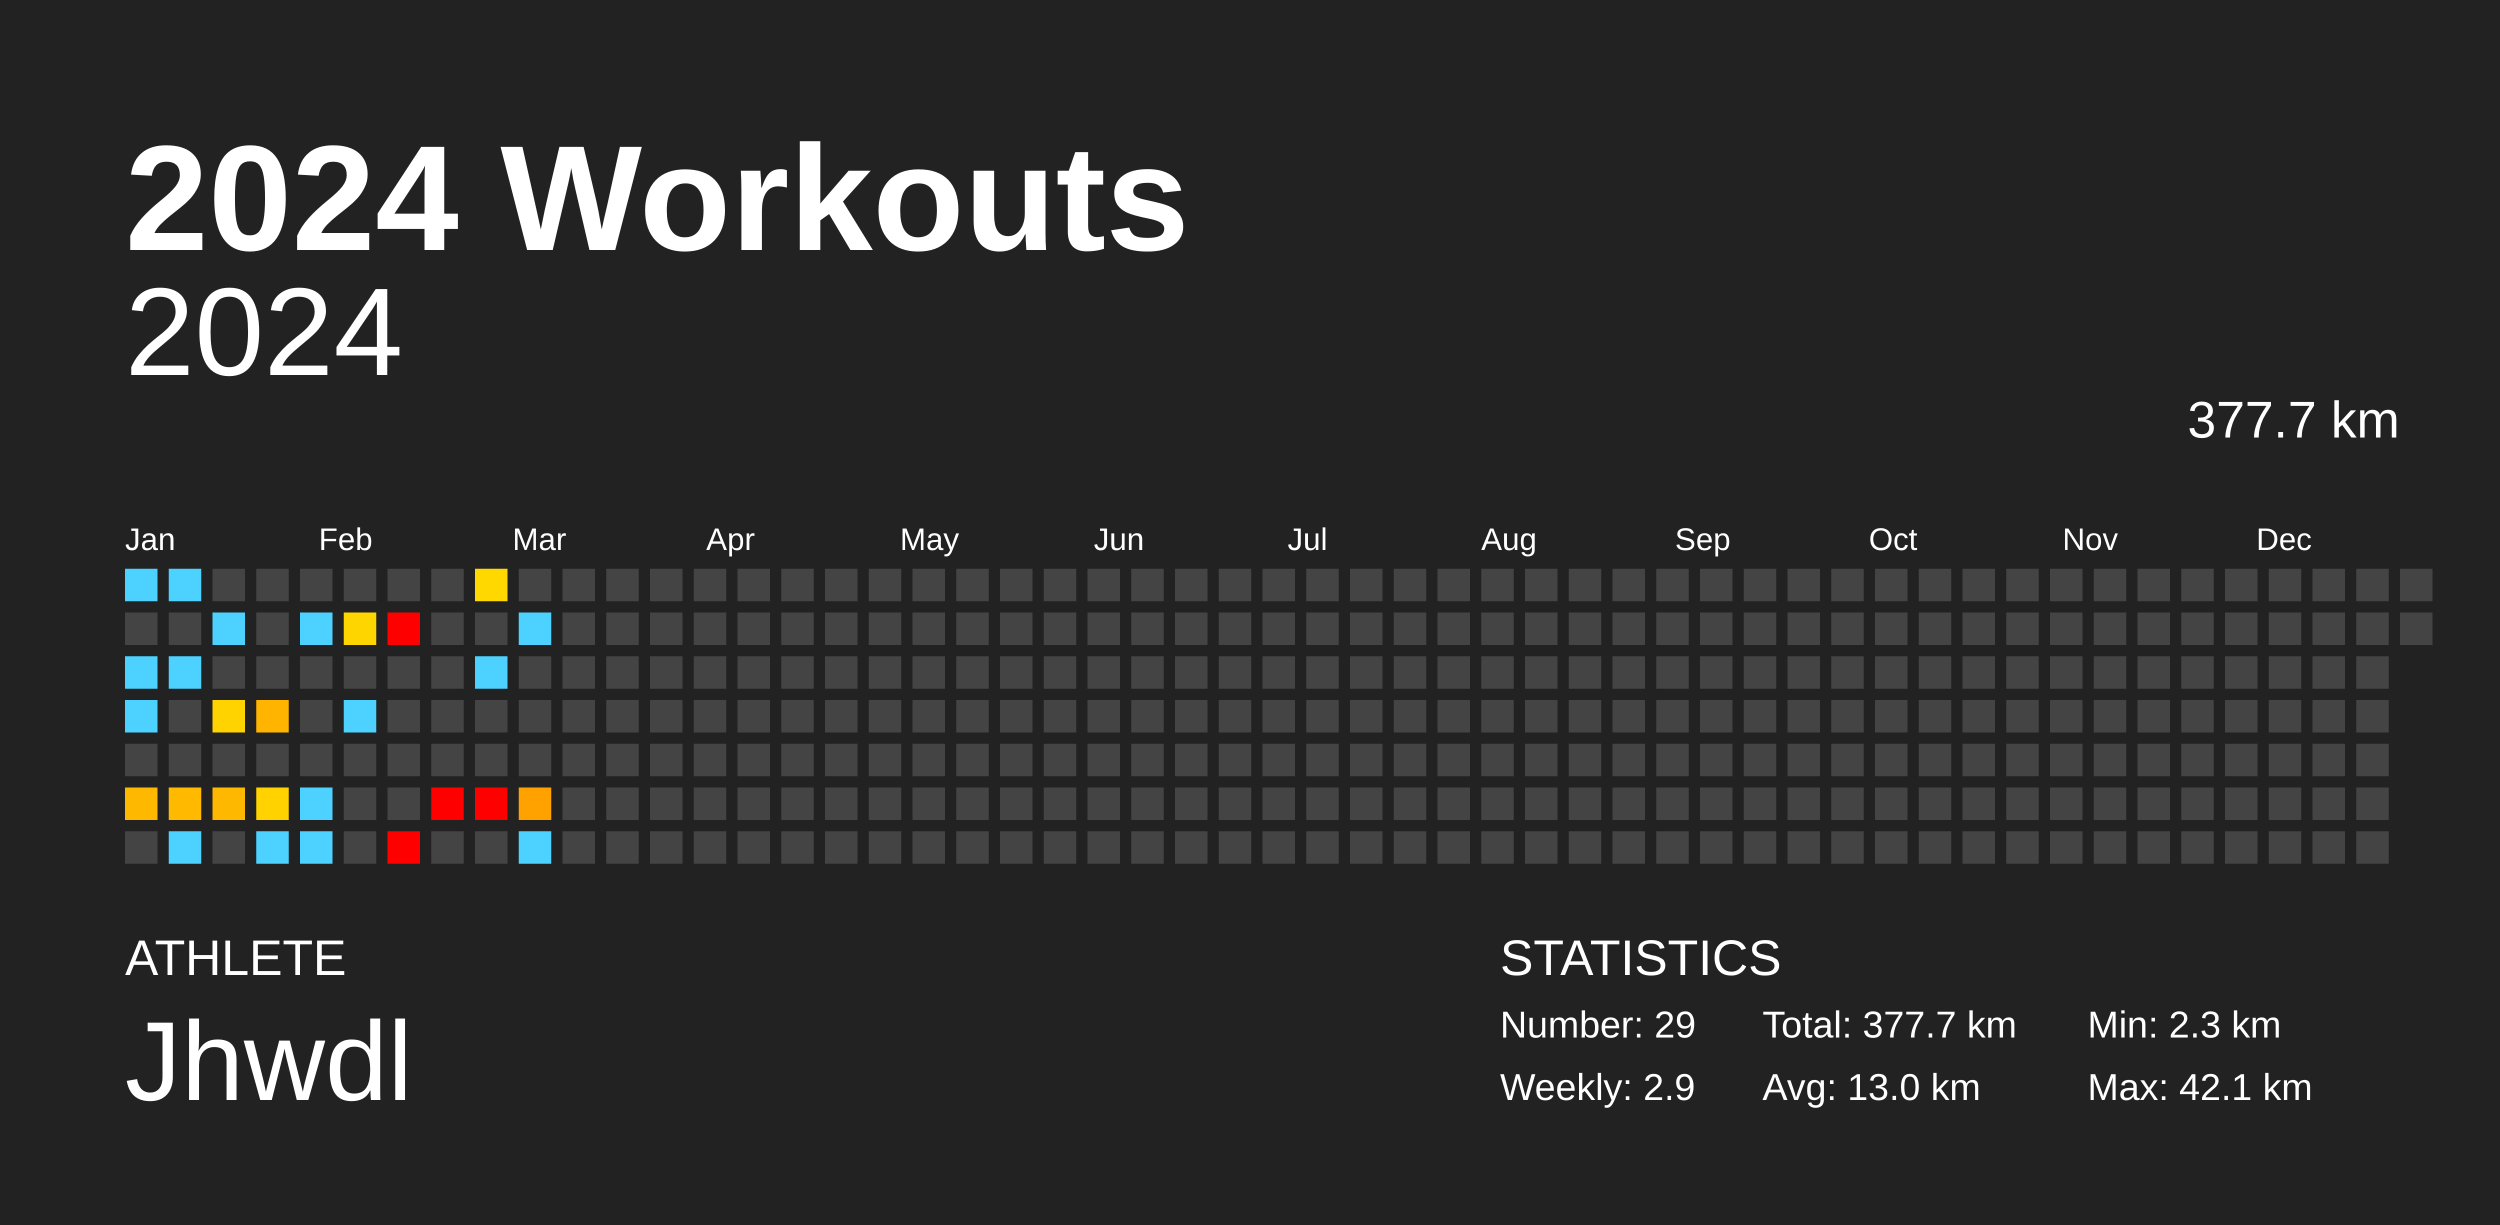
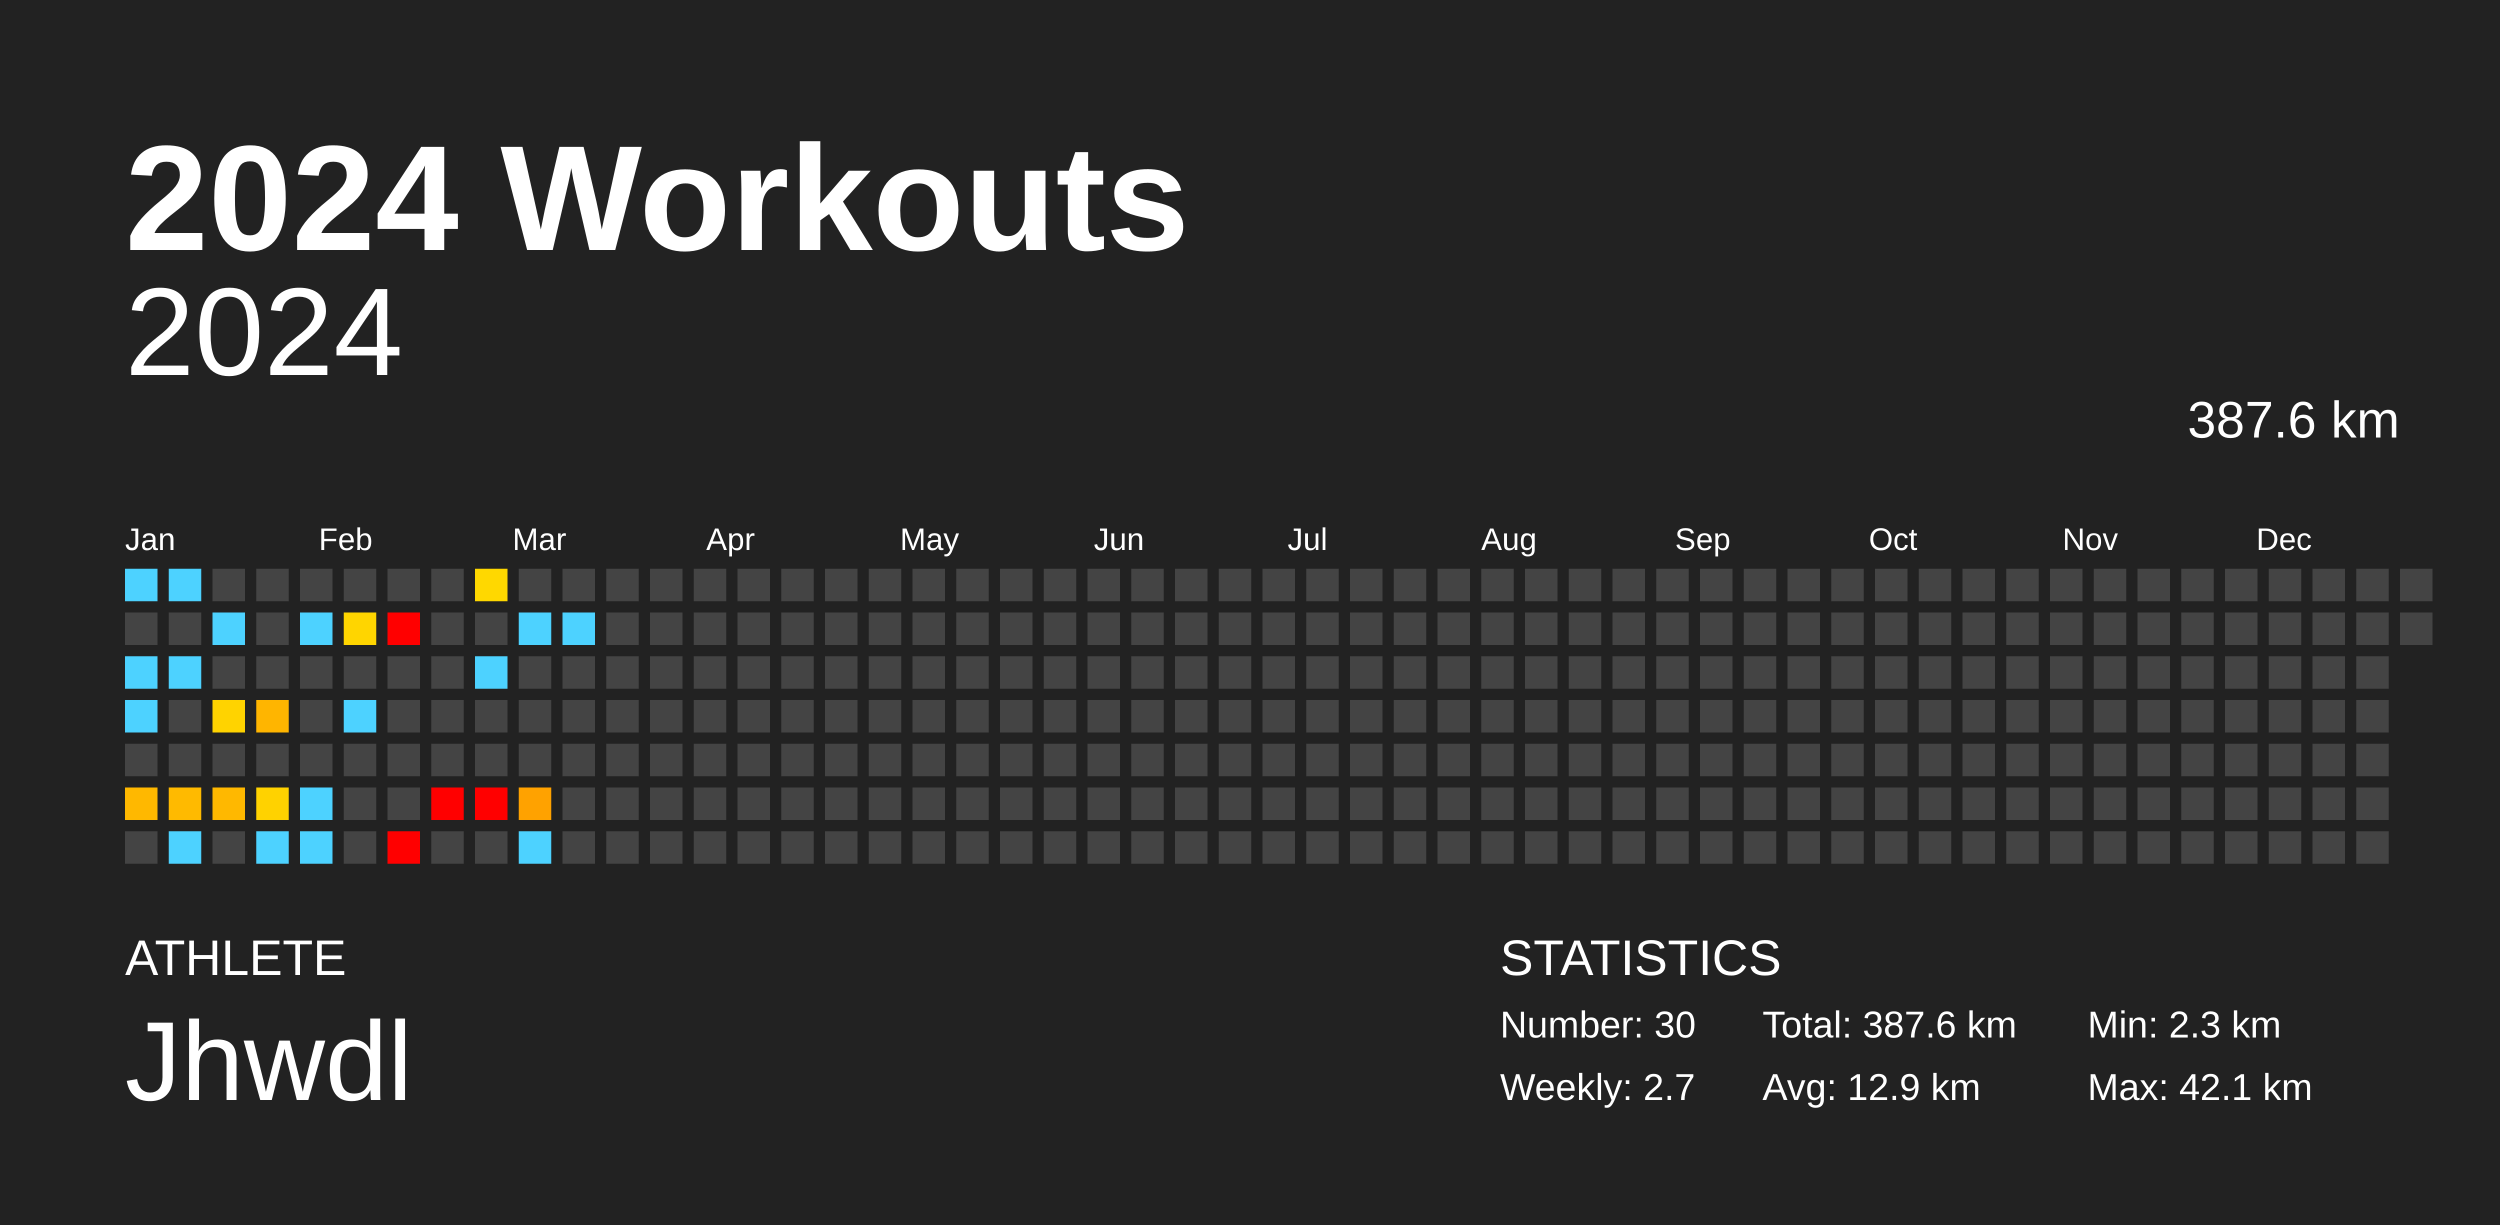
<svg xmlns="http://www.w3.org/2000/svg" baseProfile="full" height="98mm" version="1.1" viewBox="0,0,200,98" width="200mm">
  <defs />
  <rect fill="#222222" height="98" width="200" x="0" y="0" />
  <text fill="#FFFFFF" style="font-size:12px; font-family:Arial; font-weight:bold;" x="10" y="20">2024 Workouts</text>
  <text fill="#FFFFFF" style="font-size:4px; font-family:Arial" x="10" y="78">ATHLETE</text>
  <text fill="#FFFFFF" style="font-size:9px; font-family:Arial" x="10" y="88">Jhwdl</text>
  <text fill="#FFFFFF" style="font-size:4px; font-family:Arial" x="120" y="78">STATISTICS</text>
-   <text fill="#FFFFFF" style="font-size:3px; font-family:Arial" x="120" y="83">Number: 29</text>
-   <text fill="#FFFFFF" style="font-size:3px; font-family:Arial" x="120" y="88">Weekly: 2.9</text>
-   <text fill="#FFFFFF" style="font-size:3px; font-family:Arial" x="141" y="83">Total: 377.7 km</text>
-   <text fill="#FFFFFF" style="font-size:3px; font-family:Arial" x="141" y="88">Avg: 13.0 km</text>
+   <text fill="#FFFFFF" style="font-size:3px; font-family:Arial" x="120" y="83">Number: 30</text>
+   <text fill="#FFFFFF" style="font-size:3px; font-family:Arial" x="120" y="88">Weekly: 2.7</text>
+   <text fill="#FFFFFF" style="font-size:3px; font-family:Arial" x="141" y="83">Total: 387.6 km</text>
+   <text fill="#FFFFFF" style="font-size:3px; font-family:Arial" x="141" y="88">Avg: 12.9 km</text>
  <text fill="#FFFFFF" style="font-size:3px; font-family:Arial" x="167" y="83">Min: 2.3 km</text>
  <text fill="#FFFFFF" style="font-size:3px; font-family:Arial" x="167" y="88">Max: 42.1 km</text>
  <text alignment-baseline="hanging" fill="#FFFFFF" style="font-size:10.0px; font-family:Arial;" x="10" y="30">2024</text>
-   <text alignment-baseline="hanging" fill="#FFFFFF" style="font-size:4.125px; font-family:Arial;" x="175" y="35">377.7 km</text>
+   <text alignment-baseline="hanging" fill="#FFFFFF" style="font-size:4.125px; font-family:Arial;" x="175" y="35">387.6 km</text>
  <text fill="#FFFFFF" style="font-size:2.5px; font-family:Arial" x="10.0" y="44">Jan</text>
  <text fill="#FFFFFF" style="font-size:2.5px; font-family:Arial" x="25.5" y="44">Feb</text>
  <text fill="#FFFFFF" style="font-size:2.5px; font-family:Arial" x="41.0" y="44">Mar</text>
  <text fill="#FFFFFF" style="font-size:2.5px; font-family:Arial" x="56.5" y="44">Apr</text>
  <text fill="#FFFFFF" style="font-size:2.5px; font-family:Arial" x="72.0" y="44">May</text>
  <text fill="#FFFFFF" style="font-size:2.5px; font-family:Arial" x="87.5" y="44">Jun</text>
  <text fill="#FFFFFF" style="font-size:2.5px; font-family:Arial" x="103.0" y="44">Jul</text>
  <text fill="#FFFFFF" style="font-size:2.5px; font-family:Arial" x="118.5" y="44">Aug</text>
  <text fill="#FFFFFF" style="font-size:2.5px; font-family:Arial" x="134.0" y="44">Sep</text>
  <text fill="#FFFFFF" style="font-size:2.5px; font-family:Arial" x="149.5" y="44">Oct</text>
  <text fill="#FFFFFF" style="font-size:2.5px; font-family:Arial" x="165.0" y="44">Nov</text>
  <text fill="#FFFFFF" style="font-size:2.5px; font-family:Arial" x="180.5" y="44">Dec</text>
  <rect fill="#4dd2ff" height="2.6" width="2.6" x="10.0" y="45.5" />
  <rect fill="#444444" height="2.6" width="2.6" x="10.0" y="49.0" />
  <rect fill="#4dd2ff" height="2.6" width="2.6" x="10.0" y="52.5" />
  <rect fill="#4dd2ff" height="2.6" width="2.6" x="10.0" y="56.0" />
  <rect fill="#444444" height="2.6" width="2.6" x="10.0" y="59.5" />
  <rect fill="#ffb800" height="2.6" width="2.6" x="10.0" y="63.0" />
  <rect fill="#444444" height="2.6" width="2.6" x="10.0" y="66.5" />
  <rect fill="#4dd2ff" height="2.6" width="2.6" x="13.5" y="45.5" />
  <rect fill="#444444" height="2.6" width="2.6" x="13.5" y="49.0" />
  <rect fill="#4dd2ff" height="2.6" width="2.6" x="13.5" y="52.5" />
  <rect fill="#444444" height="2.6" width="2.6" x="13.5" y="56.0" />
  <rect fill="#444444" height="2.6" width="2.6" x="13.5" y="59.5" />
  <rect fill="#ffba00" height="2.6" width="2.6" x="13.5" y="63.0" />
  <rect fill="#4dd2ff" height="2.6" width="2.6" x="13.5" y="66.5" />
  <rect fill="#444444" height="2.6" width="2.6" x="17.0" y="45.5" />
  <rect fill="#4dd2ff" height="2.6" width="2.6" x="17.0" y="49.0" />
  <rect fill="#444444" height="2.6" width="2.6" x="17.0" y="52.5" />
  <rect fill="#ffd300" height="2.6" width="2.6" x="17.0" y="56.0" />
  <rect fill="#444444" height="2.6" width="2.6" x="17.0" y="59.5" />
  <rect fill="#ffb800" height="2.6" width="2.6" x="17.0" y="63.0" />
  <rect fill="#444444" height="2.6" width="2.6" x="17.0" y="66.5" />
  <rect fill="#444444" height="2.6" width="2.6" x="20.5" y="45.5" />
  <rect fill="#444444" height="2.6" width="2.6" x="20.5" y="49.0" />
  <rect fill="#444444" height="2.6" width="2.6" x="20.5" y="52.5" />
  <rect fill="#ffb500" height="2.6" width="2.6" x="20.5" y="56.0" />
  <rect fill="#444444" height="2.6" width="2.6" x="20.5" y="59.5" />
  <rect fill="#ffd200" height="2.6" width="2.6" x="20.5" y="63.0" />
  <rect fill="#4dd2ff" height="2.6" width="2.6" x="20.5" y="66.5" />
  <rect fill="#444444" height="2.6" width="2.6" x="24.0" y="45.5" />
  <rect fill="#4dd2ff" height="2.6" width="2.6" x="24.0" y="49.0" />
  <rect fill="#444444" height="2.6" width="2.6" x="24.0" y="52.5" />
  <rect fill="#444444" height="2.6" width="2.6" x="24.0" y="56.0" />
  <rect fill="#444444" height="2.6" width="2.6" x="24.0" y="59.5" />
  <rect fill="#4dd2ff" height="2.6" width="2.6" x="24.0" y="63.0" />
  <rect fill="#4dd2ff" height="2.6" width="2.6" x="24.0" y="66.5" />
  <rect fill="#444444" height="2.6" width="2.6" x="27.5" y="45.5" />
  <rect fill="#ffd500" height="2.6" width="2.6" x="27.5" y="49.0" />
  <rect fill="#444444" height="2.6" width="2.6" x="27.5" y="52.5" />
  <rect fill="#4dd2ff" height="2.6" width="2.6" x="27.5" y="56.0" />
  <rect fill="#444444" height="2.6" width="2.6" x="27.5" y="59.5" />
  <rect fill="#444444" height="2.6" width="2.6" x="27.5" y="63.0" />
  <rect fill="#444444" height="2.6" width="2.6" x="27.5" y="66.5" />
  <rect fill="#444444" height="2.6" width="2.6" x="31.0" y="45.5" />
  <rect fill="red" height="2.6" width="2.6" x="31.0" y="49.0" />
  <rect fill="#444444" height="2.6" width="2.6" x="31.0" y="52.5" />
  <rect fill="#444444" height="2.6" width="2.6" x="31.0" y="56.0" />
  <rect fill="#444444" height="2.6" width="2.6" x="31.0" y="59.5" />
  <rect fill="#444444" height="2.6" width="2.6" x="31.0" y="63.0" />
  <rect fill="red" height="2.6" width="2.6" x="31.0" y="66.5" />
  <rect fill="#444444" height="2.6" width="2.6" x="34.5" y="45.5" />
  <rect fill="#444444" height="2.6" width="2.6" x="34.5" y="49.0" />
  <rect fill="#444444" height="2.6" width="2.6" x="34.5" y="52.5" />
  <rect fill="#444444" height="2.6" width="2.6" x="34.5" y="56.0" />
  <rect fill="#444444" height="2.6" width="2.6" x="34.5" y="59.5" />
  <rect fill="red" height="2.6" width="2.6" x="34.5" y="63.0" />
  <rect fill="#444444" height="2.6" width="2.6" x="34.5" y="66.5" />
  <rect fill="#ffd800" height="2.6" width="2.6" x="38.0" y="45.5" />
  <rect fill="#444444" height="2.6" width="2.6" x="38.0" y="49.0" />
  <rect fill="#4dd2ff" height="2.6" width="2.6" x="38.0" y="52.5" />
  <rect fill="#444444" height="2.6" width="2.6" x="38.0" y="56.0" />
  <rect fill="#444444" height="2.6" width="2.6" x="38.0" y="59.5" />
  <rect fill="red" height="2.6" width="2.6" x="38.0" y="63.0" />
  <rect fill="#444444" height="2.6" width="2.6" x="38.0" y="66.5" />
  <rect fill="#444444" height="2.6" width="2.6" x="41.5" y="45.5" />
  <rect fill="#4dd2ff" height="2.6" width="2.6" x="41.5" y="49.0" />
  <rect fill="#444444" height="2.6" width="2.6" x="41.5" y="52.5" />
  <rect fill="#444444" height="2.6" width="2.6" x="41.5" y="56.0" />
  <rect fill="#444444" height="2.6" width="2.6" x="41.5" y="59.5" />
  <rect fill="#ffa200" height="2.6" width="2.6" x="41.5" y="63.0" />
  <rect fill="#4dd2ff" height="2.6" width="2.6" x="41.5" y="66.5" />
  <rect fill="#444444" height="2.6" width="2.6" x="45.0" y="45.5" />
-   <rect fill="#444444" height="2.6" width="2.6" x="45.0" y="49.0" />
+   <rect fill="#4dd2ff" height="2.6" width="2.6" x="45.0" y="49.0" />
  <rect fill="#444444" height="2.6" width="2.6" x="45.0" y="52.5" />
  <rect fill="#444444" height="2.6" width="2.6" x="45.0" y="56.0" />
  <rect fill="#444444" height="2.6" width="2.6" x="45.0" y="59.5" />
  <rect fill="#444444" height="2.6" width="2.6" x="45.0" y="63.0" />
  <rect fill="#444444" height="2.6" width="2.6" x="45.0" y="66.5" />
  <rect fill="#444444" height="2.6" width="2.6" x="48.5" y="45.5" />
  <rect fill="#444444" height="2.6" width="2.6" x="48.5" y="49.0" />
  <rect fill="#444444" height="2.6" width="2.6" x="48.5" y="52.5" />
  <rect fill="#444444" height="2.6" width="2.6" x="48.5" y="56.0" />
  <rect fill="#444444" height="2.6" width="2.6" x="48.5" y="59.5" />
  <rect fill="#444444" height="2.6" width="2.6" x="48.5" y="63.0" />
  <rect fill="#444444" height="2.6" width="2.6" x="48.5" y="66.5" />
  <rect fill="#444444" height="2.6" width="2.6" x="52.0" y="45.5" />
  <rect fill="#444444" height="2.6" width="2.6" x="52.0" y="49.0" />
  <rect fill="#444444" height="2.6" width="2.6" x="52.0" y="52.5" />
  <rect fill="#444444" height="2.6" width="2.6" x="52.0" y="56.0" />
  <rect fill="#444444" height="2.6" width="2.6" x="52.0" y="59.5" />
  <rect fill="#444444" height="2.6" width="2.6" x="52.0" y="63.0" />
  <rect fill="#444444" height="2.6" width="2.6" x="52.0" y="66.5" />
  <rect fill="#444444" height="2.6" width="2.6" x="55.5" y="45.5" />
  <rect fill="#444444" height="2.6" width="2.6" x="55.5" y="49.0" />
  <rect fill="#444444" height="2.6" width="2.6" x="55.5" y="52.5" />
  <rect fill="#444444" height="2.6" width="2.6" x="55.5" y="56.0" />
  <rect fill="#444444" height="2.6" width="2.6" x="55.5" y="59.5" />
  <rect fill="#444444" height="2.6" width="2.6" x="55.5" y="63.0" />
  <rect fill="#444444" height="2.6" width="2.6" x="55.5" y="66.5" />
  <rect fill="#444444" height="2.6" width="2.6" x="59.0" y="45.5" />
  <rect fill="#444444" height="2.6" width="2.6" x="59.0" y="49.0" />
  <rect fill="#444444" height="2.6" width="2.6" x="59.0" y="52.5" />
  <rect fill="#444444" height="2.6" width="2.6" x="59.0" y="56.0" />
  <rect fill="#444444" height="2.6" width="2.6" x="59.0" y="59.5" />
  <rect fill="#444444" height="2.6" width="2.6" x="59.0" y="63.0" />
  <rect fill="#444444" height="2.6" width="2.6" x="59.0" y="66.5" />
  <rect fill="#444444" height="2.6" width="2.6" x="62.5" y="45.5" />
  <rect fill="#444444" height="2.6" width="2.6" x="62.5" y="49.0" />
  <rect fill="#444444" height="2.6" width="2.6" x="62.5" y="52.5" />
  <rect fill="#444444" height="2.6" width="2.6" x="62.5" y="56.0" />
  <rect fill="#444444" height="2.6" width="2.6" x="62.5" y="59.5" />
  <rect fill="#444444" height="2.6" width="2.6" x="62.5" y="63.0" />
  <rect fill="#444444" height="2.6" width="2.6" x="62.5" y="66.5" />
  <rect fill="#444444" height="2.6" width="2.6" x="66.0" y="45.5" />
  <rect fill="#444444" height="2.6" width="2.6" x="66.0" y="49.0" />
  <rect fill="#444444" height="2.6" width="2.6" x="66.0" y="52.5" />
  <rect fill="#444444" height="2.6" width="2.6" x="66.0" y="56.0" />
  <rect fill="#444444" height="2.6" width="2.6" x="66.0" y="59.5" />
  <rect fill="#444444" height="2.6" width="2.6" x="66.0" y="63.0" />
  <rect fill="#444444" height="2.6" width="2.6" x="66.0" y="66.5" />
  <rect fill="#444444" height="2.6" width="2.6" x="69.5" y="45.5" />
  <rect fill="#444444" height="2.6" width="2.6" x="69.5" y="49.0" />
  <rect fill="#444444" height="2.6" width="2.6" x="69.5" y="52.5" />
  <rect fill="#444444" height="2.6" width="2.6" x="69.5" y="56.0" />
  <rect fill="#444444" height="2.6" width="2.6" x="69.5" y="59.5" />
  <rect fill="#444444" height="2.6" width="2.6" x="69.5" y="63.0" />
  <rect fill="#444444" height="2.6" width="2.6" x="69.5" y="66.5" />
  <rect fill="#444444" height="2.6" width="2.6" x="73.0" y="45.5" />
  <rect fill="#444444" height="2.6" width="2.6" x="73.0" y="49.0" />
  <rect fill="#444444" height="2.6" width="2.6" x="73.0" y="52.5" />
  <rect fill="#444444" height="2.6" width="2.6" x="73.0" y="56.0" />
  <rect fill="#444444" height="2.6" width="2.6" x="73.0" y="59.5" />
  <rect fill="#444444" height="2.6" width="2.6" x="73.0" y="63.0" />
  <rect fill="#444444" height="2.6" width="2.6" x="73.0" y="66.5" />
  <rect fill="#444444" height="2.6" width="2.6" x="76.5" y="45.5" />
  <rect fill="#444444" height="2.6" width="2.6" x="76.5" y="49.0" />
  <rect fill="#444444" height="2.6" width="2.6" x="76.5" y="52.5" />
  <rect fill="#444444" height="2.6" width="2.6" x="76.5" y="56.0" />
  <rect fill="#444444" height="2.6" width="2.6" x="76.5" y="59.5" />
  <rect fill="#444444" height="2.6" width="2.6" x="76.5" y="63.0" />
  <rect fill="#444444" height="2.6" width="2.6" x="76.5" y="66.5" />
  <rect fill="#444444" height="2.6" width="2.6" x="80.0" y="45.5" />
  <rect fill="#444444" height="2.6" width="2.6" x="80.0" y="49.0" />
  <rect fill="#444444" height="2.6" width="2.6" x="80.0" y="52.5" />
  <rect fill="#444444" height="2.6" width="2.6" x="80.0" y="56.0" />
  <rect fill="#444444" height="2.6" width="2.6" x="80.0" y="59.5" />
  <rect fill="#444444" height="2.6" width="2.6" x="80.0" y="63.0" />
  <rect fill="#444444" height="2.6" width="2.6" x="80.0" y="66.5" />
  <rect fill="#444444" height="2.6" width="2.6" x="83.5" y="45.5" />
  <rect fill="#444444" height="2.6" width="2.6" x="83.5" y="49.0" />
  <rect fill="#444444" height="2.6" width="2.6" x="83.5" y="52.5" />
  <rect fill="#444444" height="2.6" width="2.6" x="83.5" y="56.0" />
  <rect fill="#444444" height="2.6" width="2.6" x="83.5" y="59.5" />
  <rect fill="#444444" height="2.6" width="2.6" x="83.5" y="63.0" />
  <rect fill="#444444" height="2.6" width="2.6" x="83.5" y="66.5" />
  <rect fill="#444444" height="2.6" width="2.6" x="87.0" y="45.5" />
  <rect fill="#444444" height="2.6" width="2.6" x="87.0" y="49.0" />
  <rect fill="#444444" height="2.6" width="2.6" x="87.0" y="52.5" />
  <rect fill="#444444" height="2.6" width="2.6" x="87.0" y="56.0" />
  <rect fill="#444444" height="2.6" width="2.6" x="87.0" y="59.5" />
  <rect fill="#444444" height="2.6" width="2.6" x="87.0" y="63.0" />
  <rect fill="#444444" height="2.6" width="2.6" x="87.0" y="66.5" />
  <rect fill="#444444" height="2.6" width="2.6" x="90.5" y="45.5" />
  <rect fill="#444444" height="2.6" width="2.6" x="90.5" y="49.0" />
  <rect fill="#444444" height="2.6" width="2.6" x="90.5" y="52.5" />
  <rect fill="#444444" height="2.6" width="2.6" x="90.5" y="56.0" />
  <rect fill="#444444" height="2.6" width="2.6" x="90.5" y="59.5" />
  <rect fill="#444444" height="2.6" width="2.6" x="90.5" y="63.0" />
  <rect fill="#444444" height="2.6" width="2.6" x="90.5" y="66.5" />
  <rect fill="#444444" height="2.6" width="2.6" x="94.0" y="45.5" />
  <rect fill="#444444" height="2.6" width="2.6" x="94.0" y="49.0" />
  <rect fill="#444444" height="2.6" width="2.6" x="94.0" y="52.5" />
  <rect fill="#444444" height="2.6" width="2.6" x="94.0" y="56.0" />
  <rect fill="#444444" height="2.6" width="2.6" x="94.0" y="59.5" />
  <rect fill="#444444" height="2.6" width="2.6" x="94.0" y="63.0" />
  <rect fill="#444444" height="2.6" width="2.6" x="94.0" y="66.5" />
  <rect fill="#444444" height="2.6" width="2.6" x="97.5" y="45.5" />
  <rect fill="#444444" height="2.6" width="2.6" x="97.5" y="49.0" />
  <rect fill="#444444" height="2.6" width="2.6" x="97.5" y="52.5" />
  <rect fill="#444444" height="2.6" width="2.6" x="97.5" y="56.0" />
  <rect fill="#444444" height="2.6" width="2.6" x="97.5" y="59.5" />
  <rect fill="#444444" height="2.6" width="2.6" x="97.5" y="63.0" />
  <rect fill="#444444" height="2.6" width="2.6" x="97.5" y="66.5" />
  <rect fill="#444444" height="2.6" width="2.6" x="101.0" y="45.5" />
  <rect fill="#444444" height="2.6" width="2.6" x="101.0" y="49.0" />
  <rect fill="#444444" height="2.6" width="2.6" x="101.0" y="52.5" />
  <rect fill="#444444" height="2.6" width="2.6" x="101.0" y="56.0" />
  <rect fill="#444444" height="2.6" width="2.6" x="101.0" y="59.5" />
  <rect fill="#444444" height="2.6" width="2.6" x="101.0" y="63.0" />
  <rect fill="#444444" height="2.6" width="2.6" x="101.0" y="66.5" />
  <rect fill="#444444" height="2.6" width="2.6" x="104.5" y="45.5" />
  <rect fill="#444444" height="2.6" width="2.6" x="104.5" y="49.0" />
  <rect fill="#444444" height="2.6" width="2.6" x="104.5" y="52.5" />
  <rect fill="#444444" height="2.6" width="2.6" x="104.5" y="56.0" />
  <rect fill="#444444" height="2.6" width="2.6" x="104.5" y="59.5" />
  <rect fill="#444444" height="2.6" width="2.6" x="104.5" y="63.0" />
  <rect fill="#444444" height="2.6" width="2.6" x="104.5" y="66.5" />
  <rect fill="#444444" height="2.6" width="2.6" x="108.0" y="45.5" />
  <rect fill="#444444" height="2.6" width="2.6" x="108.0" y="49.0" />
  <rect fill="#444444" height="2.6" width="2.6" x="108.0" y="52.5" />
  <rect fill="#444444" height="2.6" width="2.6" x="108.0" y="56.0" />
  <rect fill="#444444" height="2.6" width="2.6" x="108.0" y="59.5" />
  <rect fill="#444444" height="2.6" width="2.6" x="108.0" y="63.0" />
  <rect fill="#444444" height="2.6" width="2.6" x="108.0" y="66.5" />
  <rect fill="#444444" height="2.6" width="2.6" x="111.5" y="45.5" />
  <rect fill="#444444" height="2.6" width="2.6" x="111.5" y="49.0" />
  <rect fill="#444444" height="2.6" width="2.6" x="111.5" y="52.5" />
  <rect fill="#444444" height="2.6" width="2.6" x="111.5" y="56.0" />
  <rect fill="#444444" height="2.6" width="2.6" x="111.5" y="59.5" />
  <rect fill="#444444" height="2.6" width="2.6" x="111.5" y="63.0" />
  <rect fill="#444444" height="2.6" width="2.6" x="111.5" y="66.5" />
  <rect fill="#444444" height="2.6" width="2.6" x="115.0" y="45.5" />
  <rect fill="#444444" height="2.6" width="2.6" x="115.0" y="49.0" />
  <rect fill="#444444" height="2.6" width="2.6" x="115.0" y="52.5" />
  <rect fill="#444444" height="2.6" width="2.6" x="115.0" y="56.0" />
  <rect fill="#444444" height="2.6" width="2.6" x="115.0" y="59.5" />
  <rect fill="#444444" height="2.6" width="2.6" x="115.0" y="63.0" />
  <rect fill="#444444" height="2.6" width="2.6" x="115.0" y="66.5" />
  <rect fill="#444444" height="2.6" width="2.6" x="118.5" y="45.5" />
  <rect fill="#444444" height="2.6" width="2.6" x="118.5" y="49.0" />
  <rect fill="#444444" height="2.6" width="2.6" x="118.5" y="52.5" />
  <rect fill="#444444" height="2.6" width="2.6" x="118.5" y="56.0" />
  <rect fill="#444444" height="2.6" width="2.6" x="118.5" y="59.5" />
  <rect fill="#444444" height="2.6" width="2.6" x="118.5" y="63.0" />
  <rect fill="#444444" height="2.6" width="2.6" x="118.5" y="66.5" />
  <rect fill="#444444" height="2.6" width="2.6" x="122.0" y="45.5" />
  <rect fill="#444444" height="2.6" width="2.6" x="122.0" y="49.0" />
  <rect fill="#444444" height="2.6" width="2.6" x="122.0" y="52.5" />
  <rect fill="#444444" height="2.6" width="2.6" x="122.0" y="56.0" />
  <rect fill="#444444" height="2.6" width="2.6" x="122.0" y="59.5" />
  <rect fill="#444444" height="2.6" width="2.6" x="122.0" y="63.0" />
  <rect fill="#444444" height="2.6" width="2.6" x="122.0" y="66.5" />
  <rect fill="#444444" height="2.6" width="2.6" x="125.5" y="45.5" />
  <rect fill="#444444" height="2.6" width="2.6" x="125.5" y="49.0" />
  <rect fill="#444444" height="2.6" width="2.6" x="125.5" y="52.5" />
  <rect fill="#444444" height="2.6" width="2.6" x="125.5" y="56.0" />
  <rect fill="#444444" height="2.6" width="2.6" x="125.5" y="59.5" />
  <rect fill="#444444" height="2.6" width="2.6" x="125.5" y="63.0" />
  <rect fill="#444444" height="2.6" width="2.6" x="125.5" y="66.5" />
  <rect fill="#444444" height="2.6" width="2.6" x="129.0" y="45.5" />
  <rect fill="#444444" height="2.6" width="2.6" x="129.0" y="49.0" />
  <rect fill="#444444" height="2.6" width="2.6" x="129.0" y="52.5" />
  <rect fill="#444444" height="2.6" width="2.6" x="129.0" y="56.0" />
  <rect fill="#444444" height="2.6" width="2.6" x="129.0" y="59.5" />
  <rect fill="#444444" height="2.6" width="2.6" x="129.0" y="63.0" />
  <rect fill="#444444" height="2.6" width="2.6" x="129.0" y="66.5" />
  <rect fill="#444444" height="2.6" width="2.6" x="132.5" y="45.5" />
  <rect fill="#444444" height="2.6" width="2.6" x="132.5" y="49.0" />
  <rect fill="#444444" height="2.6" width="2.6" x="132.5" y="52.5" />
  <rect fill="#444444" height="2.6" width="2.6" x="132.5" y="56.0" />
  <rect fill="#444444" height="2.6" width="2.6" x="132.5" y="59.5" />
  <rect fill="#444444" height="2.6" width="2.6" x="132.5" y="63.0" />
  <rect fill="#444444" height="2.6" width="2.6" x="132.5" y="66.5" />
  <rect fill="#444444" height="2.6" width="2.6" x="136.0" y="45.5" />
  <rect fill="#444444" height="2.6" width="2.6" x="136.0" y="49.0" />
  <rect fill="#444444" height="2.6" width="2.6" x="136.0" y="52.5" />
  <rect fill="#444444" height="2.6" width="2.6" x="136.0" y="56.0" />
  <rect fill="#444444" height="2.6" width="2.6" x="136.0" y="59.5" />
  <rect fill="#444444" height="2.6" width="2.6" x="136.0" y="63.0" />
  <rect fill="#444444" height="2.6" width="2.6" x="136.0" y="66.5" />
  <rect fill="#444444" height="2.6" width="2.6" x="139.5" y="45.5" />
  <rect fill="#444444" height="2.6" width="2.6" x="139.5" y="49.0" />
  <rect fill="#444444" height="2.6" width="2.6" x="139.5" y="52.5" />
  <rect fill="#444444" height="2.6" width="2.6" x="139.5" y="56.0" />
  <rect fill="#444444" height="2.6" width="2.6" x="139.5" y="59.5" />
  <rect fill="#444444" height="2.6" width="2.6" x="139.5" y="63.0" />
  <rect fill="#444444" height="2.6" width="2.6" x="139.5" y="66.5" />
  <rect fill="#444444" height="2.6" width="2.6" x="143.0" y="45.5" />
  <rect fill="#444444" height="2.6" width="2.6" x="143.0" y="49.0" />
  <rect fill="#444444" height="2.6" width="2.6" x="143.0" y="52.5" />
  <rect fill="#444444" height="2.6" width="2.6" x="143.0" y="56.0" />
  <rect fill="#444444" height="2.6" width="2.6" x="143.0" y="59.5" />
  <rect fill="#444444" height="2.6" width="2.6" x="143.0" y="63.0" />
  <rect fill="#444444" height="2.6" width="2.6" x="143.0" y="66.5" />
  <rect fill="#444444" height="2.6" width="2.6" x="146.5" y="45.5" />
  <rect fill="#444444" height="2.6" width="2.6" x="146.5" y="49.0" />
  <rect fill="#444444" height="2.6" width="2.6" x="146.5" y="52.5" />
  <rect fill="#444444" height="2.6" width="2.6" x="146.5" y="56.0" />
  <rect fill="#444444" height="2.6" width="2.6" x="146.5" y="59.5" />
  <rect fill="#444444" height="2.6" width="2.6" x="146.5" y="63.0" />
  <rect fill="#444444" height="2.6" width="2.6" x="146.5" y="66.5" />
  <rect fill="#444444" height="2.6" width="2.6" x="150.0" y="45.5" />
  <rect fill="#444444" height="2.6" width="2.6" x="150.0" y="49.0" />
  <rect fill="#444444" height="2.6" width="2.6" x="150.0" y="52.5" />
  <rect fill="#444444" height="2.6" width="2.6" x="150.0" y="56.0" />
  <rect fill="#444444" height="2.6" width="2.6" x="150.0" y="59.5" />
  <rect fill="#444444" height="2.6" width="2.6" x="150.0" y="63.0" />
  <rect fill="#444444" height="2.6" width="2.6" x="150.0" y="66.5" />
  <rect fill="#444444" height="2.6" width="2.6" x="153.5" y="45.5" />
  <rect fill="#444444" height="2.6" width="2.6" x="153.5" y="49.0" />
  <rect fill="#444444" height="2.6" width="2.6" x="153.5" y="52.5" />
  <rect fill="#444444" height="2.6" width="2.6" x="153.5" y="56.0" />
  <rect fill="#444444" height="2.6" width="2.6" x="153.5" y="59.5" />
  <rect fill="#444444" height="2.6" width="2.6" x="153.5" y="63.0" />
  <rect fill="#444444" height="2.6" width="2.6" x="153.5" y="66.5" />
  <rect fill="#444444" height="2.6" width="2.6" x="157.0" y="45.5" />
  <rect fill="#444444" height="2.6" width="2.6" x="157.0" y="49.0" />
  <rect fill="#444444" height="2.6" width="2.6" x="157.0" y="52.5" />
  <rect fill="#444444" height="2.6" width="2.6" x="157.0" y="56.0" />
  <rect fill="#444444" height="2.6" width="2.6" x="157.0" y="59.5" />
  <rect fill="#444444" height="2.6" width="2.6" x="157.0" y="63.0" />
  <rect fill="#444444" height="2.6" width="2.6" x="157.0" y="66.5" />
  <rect fill="#444444" height="2.6" width="2.6" x="160.5" y="45.5" />
  <rect fill="#444444" height="2.6" width="2.6" x="160.5" y="49.0" />
  <rect fill="#444444" height="2.6" width="2.6" x="160.5" y="52.5" />
  <rect fill="#444444" height="2.6" width="2.6" x="160.5" y="56.0" />
  <rect fill="#444444" height="2.6" width="2.6" x="160.5" y="59.5" />
  <rect fill="#444444" height="2.6" width="2.6" x="160.5" y="63.0" />
  <rect fill="#444444" height="2.6" width="2.6" x="160.5" y="66.5" />
  <rect fill="#444444" height="2.6" width="2.6" x="164.0" y="45.5" />
  <rect fill="#444444" height="2.6" width="2.6" x="164.0" y="49.0" />
  <rect fill="#444444" height="2.6" width="2.6" x="164.0" y="52.5" />
  <rect fill="#444444" height="2.6" width="2.6" x="164.0" y="56.0" />
  <rect fill="#444444" height="2.6" width="2.6" x="164.0" y="59.5" />
  <rect fill="#444444" height="2.6" width="2.6" x="164.0" y="63.0" />
  <rect fill="#444444" height="2.6" width="2.6" x="164.0" y="66.5" />
  <rect fill="#444444" height="2.6" width="2.6" x="167.5" y="45.5" />
  <rect fill="#444444" height="2.6" width="2.6" x="167.5" y="49.0" />
  <rect fill="#444444" height="2.6" width="2.6" x="167.5" y="52.5" />
  <rect fill="#444444" height="2.6" width="2.6" x="167.5" y="56.0" />
  <rect fill="#444444" height="2.6" width="2.6" x="167.5" y="59.5" />
  <rect fill="#444444" height="2.6" width="2.6" x="167.5" y="63.0" />
  <rect fill="#444444" height="2.6" width="2.6" x="167.5" y="66.5" />
  <rect fill="#444444" height="2.6" width="2.6" x="171.0" y="45.5" />
  <rect fill="#444444" height="2.6" width="2.6" x="171.0" y="49.0" />
  <rect fill="#444444" height="2.6" width="2.6" x="171.0" y="52.5" />
  <rect fill="#444444" height="2.6" width="2.6" x="171.0" y="56.0" />
  <rect fill="#444444" height="2.6" width="2.6" x="171.0" y="59.5" />
  <rect fill="#444444" height="2.6" width="2.6" x="171.0" y="63.0" />
  <rect fill="#444444" height="2.6" width="2.6" x="171.0" y="66.5" />
  <rect fill="#444444" height="2.6" width="2.6" x="174.5" y="45.5" />
  <rect fill="#444444" height="2.6" width="2.6" x="174.5" y="49.0" />
  <rect fill="#444444" height="2.6" width="2.6" x="174.5" y="52.5" />
  <rect fill="#444444" height="2.6" width="2.6" x="174.5" y="56.0" />
  <rect fill="#444444" height="2.6" width="2.6" x="174.5" y="59.5" />
  <rect fill="#444444" height="2.6" width="2.6" x="174.5" y="63.0" />
  <rect fill="#444444" height="2.6" width="2.6" x="174.5" y="66.5" />
  <rect fill="#444444" height="2.6" width="2.6" x="178.0" y="45.5" />
  <rect fill="#444444" height="2.6" width="2.6" x="178.0" y="49.0" />
  <rect fill="#444444" height="2.6" width="2.6" x="178.0" y="52.5" />
  <rect fill="#444444" height="2.6" width="2.6" x="178.0" y="56.0" />
  <rect fill="#444444" height="2.6" width="2.6" x="178.0" y="59.5" />
  <rect fill="#444444" height="2.6" width="2.6" x="178.0" y="63.0" />
  <rect fill="#444444" height="2.6" width="2.6" x="178.0" y="66.5" />
  <rect fill="#444444" height="2.6" width="2.6" x="181.5" y="45.5" />
  <rect fill="#444444" height="2.6" width="2.6" x="181.5" y="49.0" />
  <rect fill="#444444" height="2.6" width="2.6" x="181.5" y="52.5" />
  <rect fill="#444444" height="2.6" width="2.6" x="181.5" y="56.0" />
  <rect fill="#444444" height="2.6" width="2.6" x="181.5" y="59.5" />
  <rect fill="#444444" height="2.6" width="2.6" x="181.5" y="63.0" />
  <rect fill="#444444" height="2.6" width="2.6" x="181.5" y="66.5" />
  <rect fill="#444444" height="2.6" width="2.6" x="185.0" y="45.5" />
  <rect fill="#444444" height="2.6" width="2.6" x="185.0" y="49.0" />
  <rect fill="#444444" height="2.6" width="2.6" x="185.0" y="52.5" />
  <rect fill="#444444" height="2.6" width="2.6" x="185.0" y="56.0" />
  <rect fill="#444444" height="2.6" width="2.6" x="185.0" y="59.5" />
  <rect fill="#444444" height="2.6" width="2.6" x="185.0" y="63.0" />
  <rect fill="#444444" height="2.6" width="2.6" x="185.0" y="66.5" />
  <rect fill="#444444" height="2.6" width="2.6" x="188.5" y="45.5" />
  <rect fill="#444444" height="2.6" width="2.6" x="188.5" y="49.0" />
  <rect fill="#444444" height="2.6" width="2.6" x="188.5" y="52.5" />
  <rect fill="#444444" height="2.6" width="2.6" x="188.5" y="56.0" />
  <rect fill="#444444" height="2.6" width="2.6" x="188.5" y="59.5" />
  <rect fill="#444444" height="2.6" width="2.6" x="188.5" y="63.0" />
  <rect fill="#444444" height="2.6" width="2.6" x="188.5" y="66.5" />
  <rect fill="#444444" height="2.6" width="2.6" x="192.0" y="45.5" />
  <rect fill="#444444" height="2.6" width="2.6" x="192.0" y="49.0" />
</svg>
